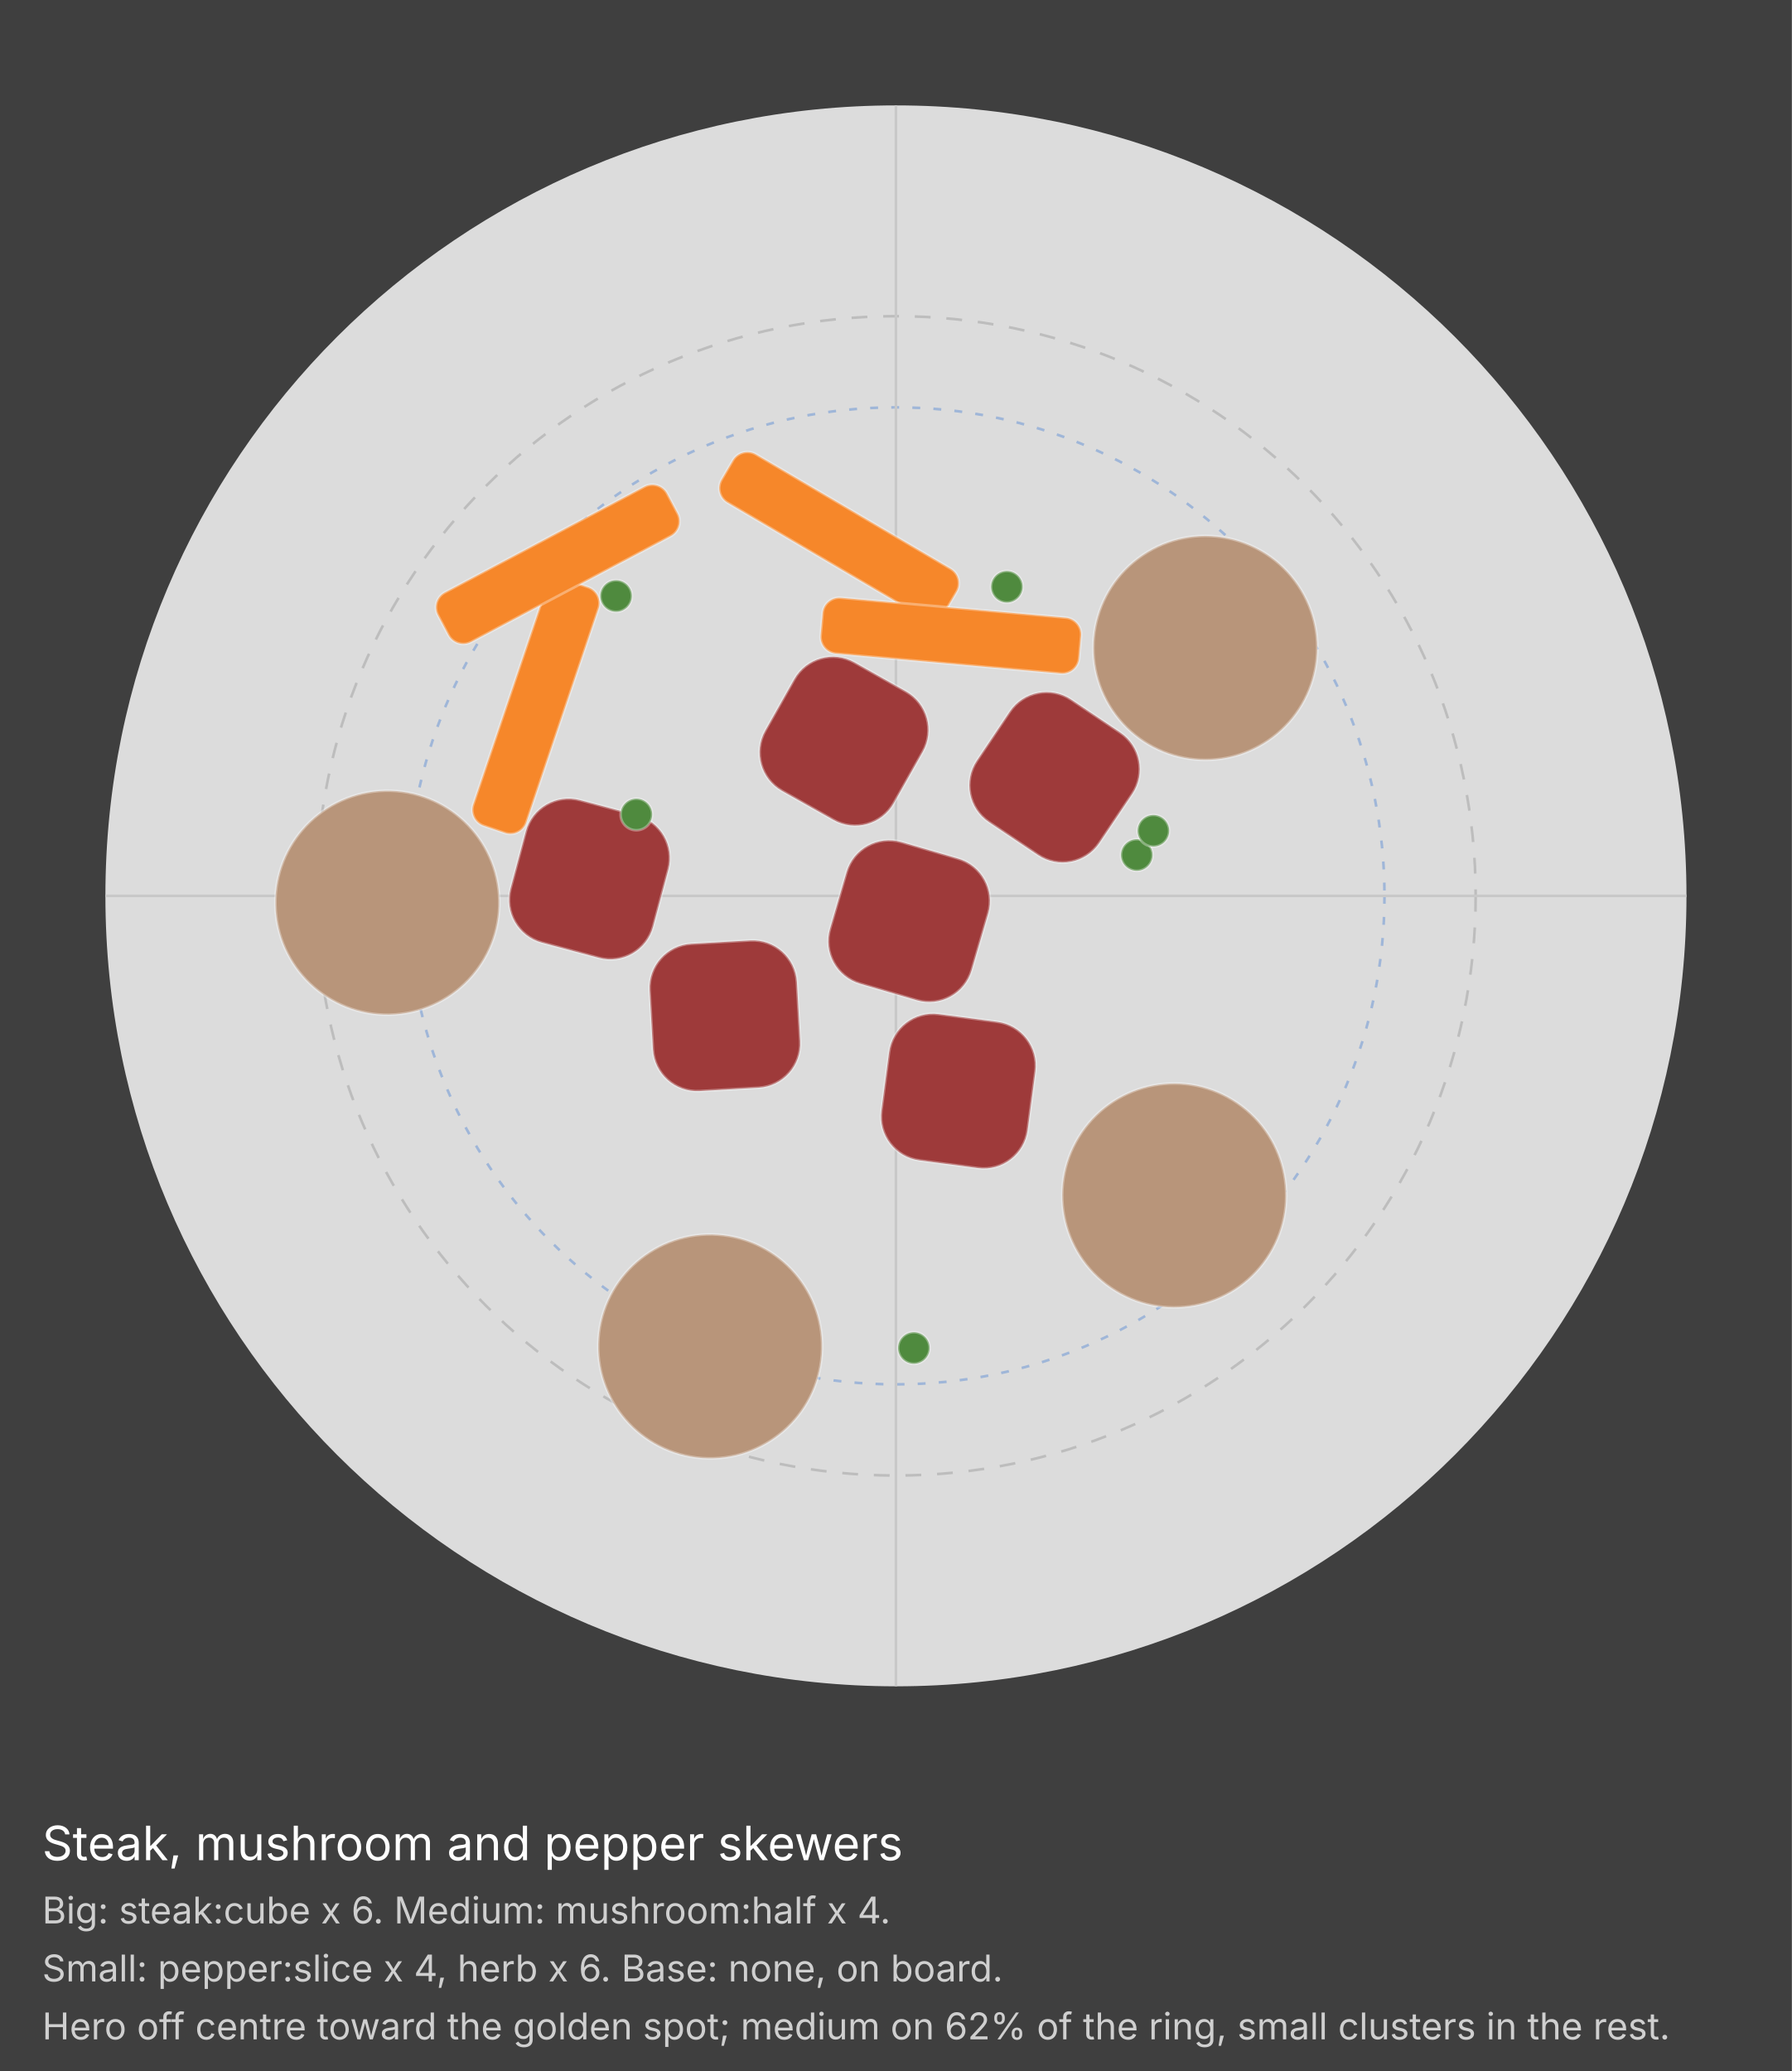
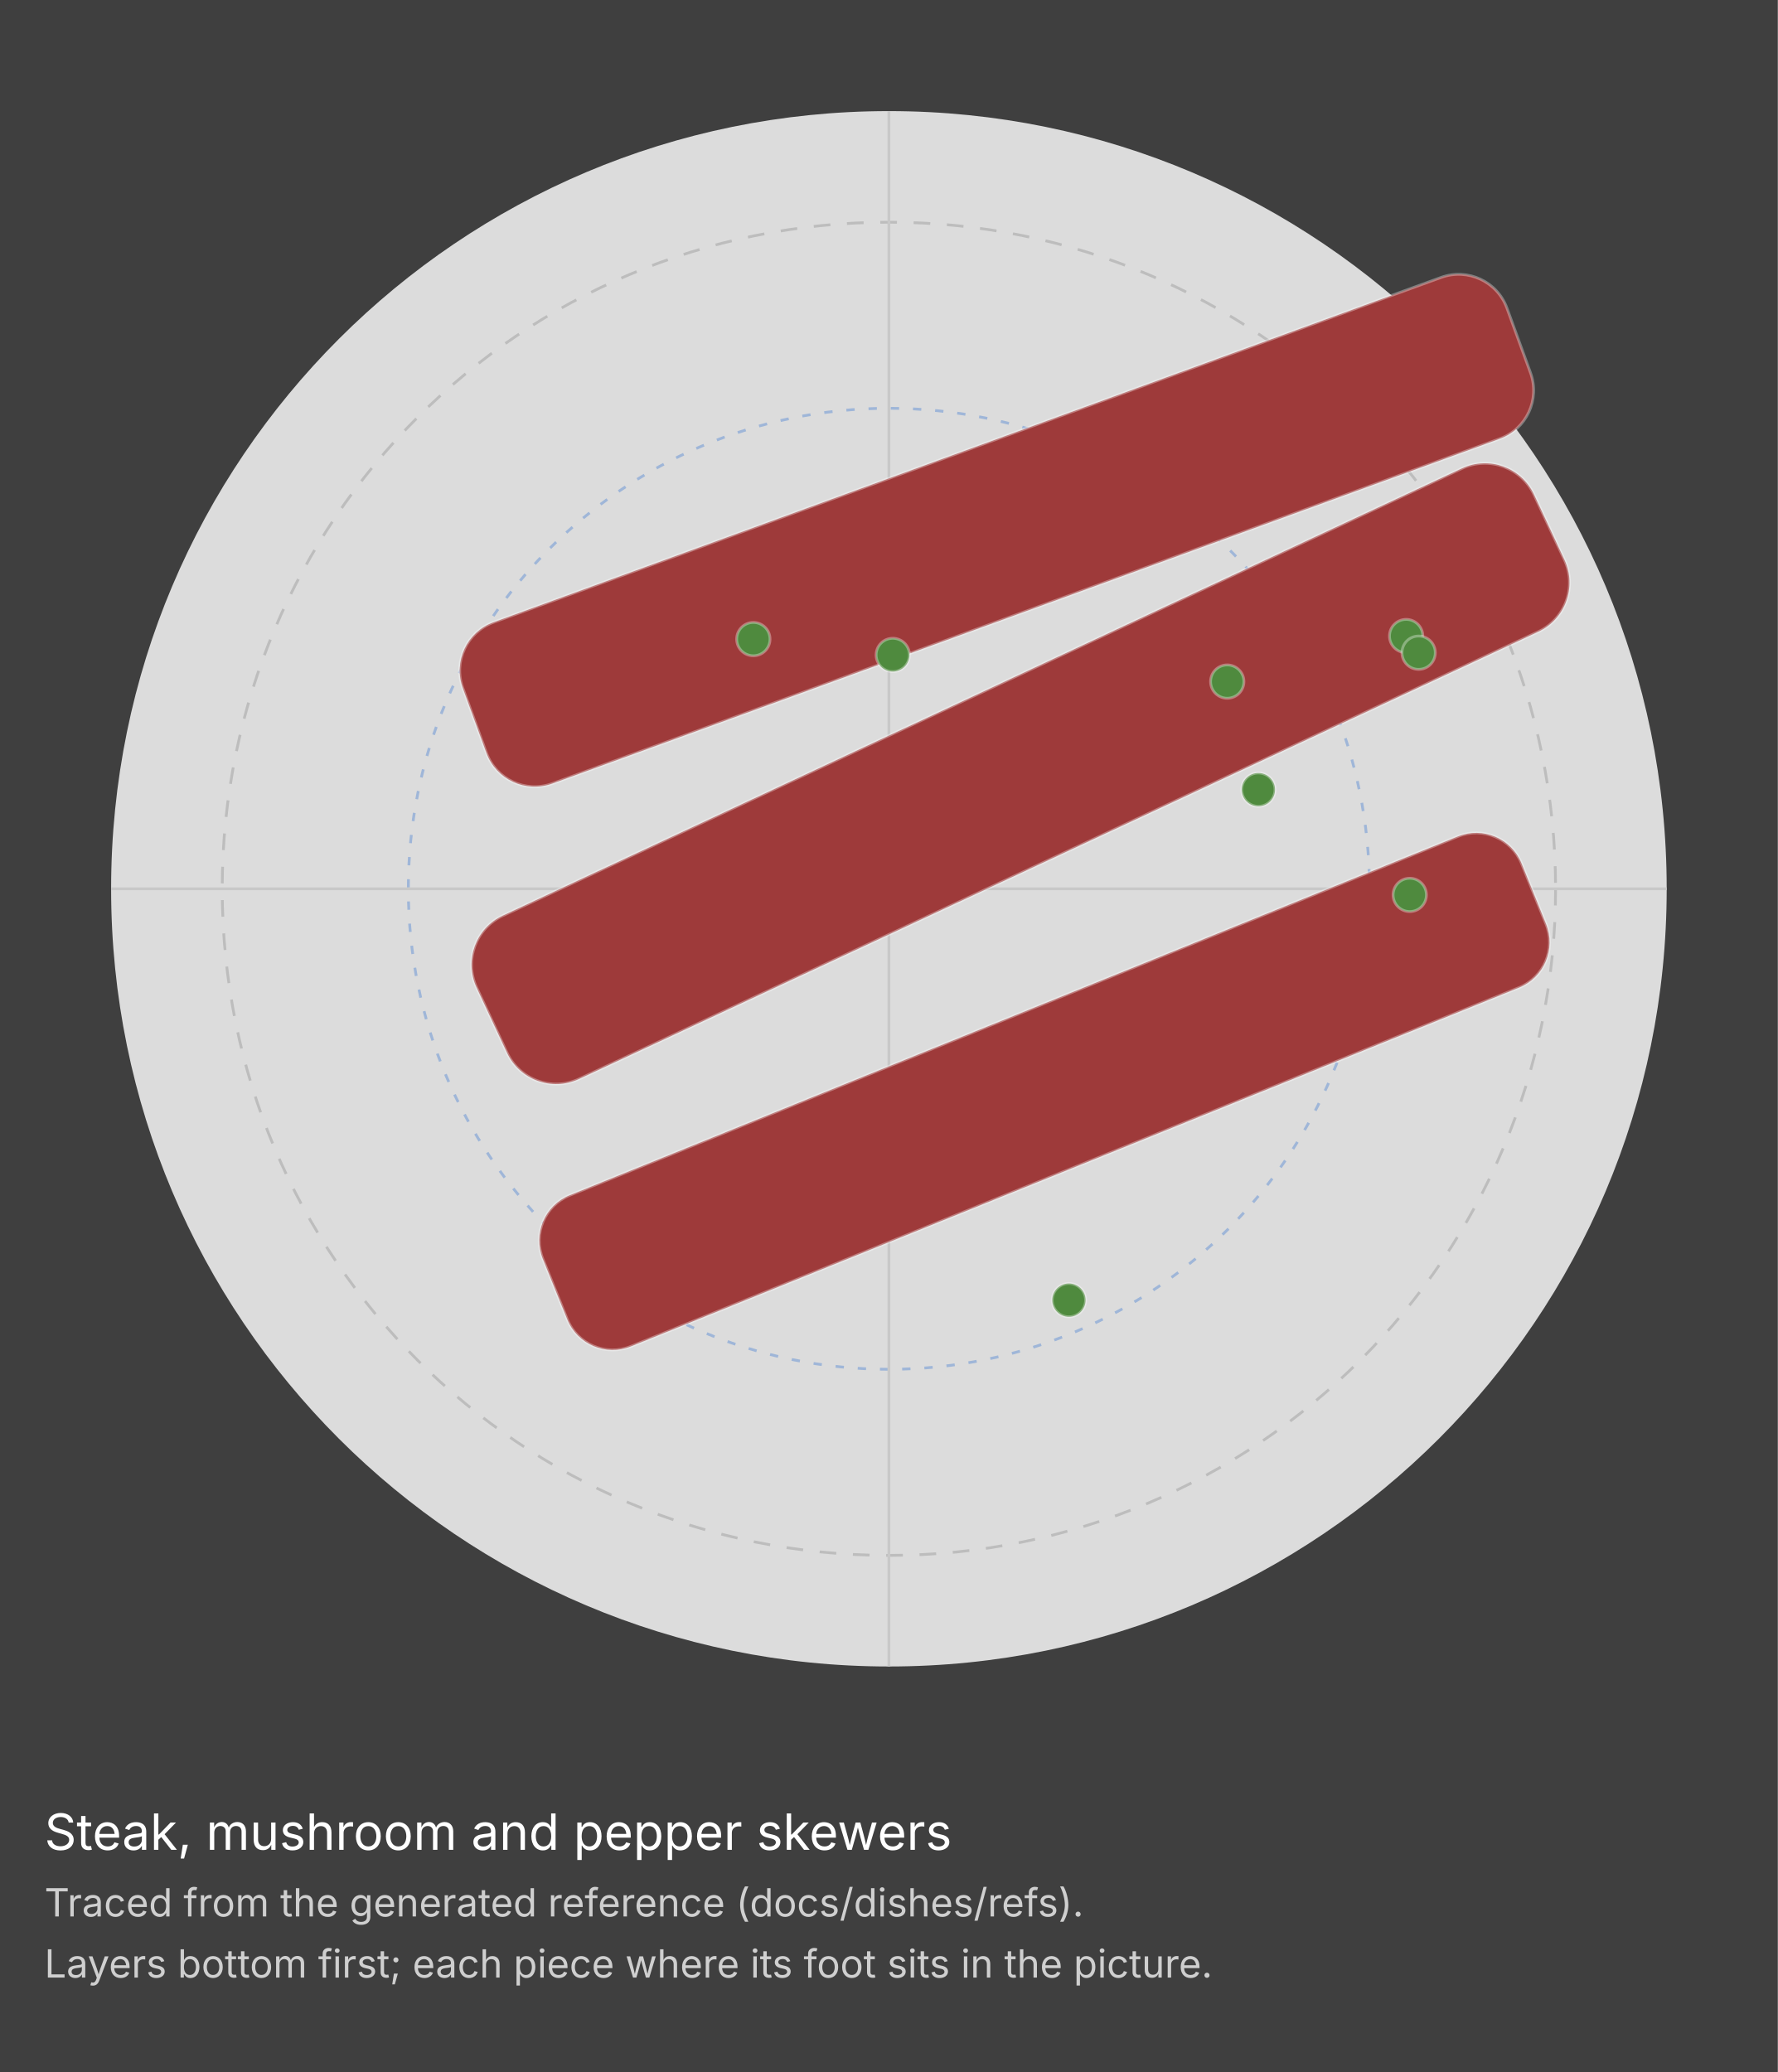
- <svg xmlns="http://www.w3.org/2000/svg" width="680" height="786">
-   <rect width="680" height="786" fill="#3f3f3f" />
-   <circle cx="340.0" cy="340.0" r="300.0" fill="#dcdcdc" />
-   <circle cx="340.0" cy="340.0" r="220.0" fill="none" stroke="#bdbdbd" stroke-dasharray="6 6" />
-   <circle cx="340.0" cy="340.0" r="185.4" fill="none" stroke="#9fb6d8" stroke-dasharray="3 5" />
-   <line x1="40.0" y1="340.0" x2="640.0" y2="340.0" stroke="#c8c8c8" />
-   <line x1="340.0" y1="40.0" x2="340.0" y2="640.0" stroke="#c8c8c8" />
-   <rect transform="translate(345.0 349.6) rotate(196.2562)" x="-28.0" y="-28.0" width="56.0" height="56.0" rx="16.8" fill="#9e3a3a" stroke="#ffffff55" />
-   <rect transform="translate(275.1 385.5) rotate(266.7711)" x="-28.0" y="-28.0" width="56.0" height="56.0" rx="16.8" fill="#9e3a3a" stroke="#ffffff55" />
-   <rect transform="translate(320.3 281.3) rotate(209.4333)" x="-28.0" y="-28.0" width="56.0" height="56.0" rx="16.8" fill="#9e3a3a" stroke="#ffffff55" />
-   <rect transform="translate(363.7 414.1) rotate(97.50647)" x="-28.0" y="-28.0" width="56.0" height="56.0" rx="16.8" fill="#9e3a3a" stroke="#ffffff55" />
-   <rect transform="translate(223.7 333.6) rotate(14.95736)" x="-28.0" y="-28.0" width="56.0" height="56.0" rx="16.8" fill="#9e3a3a" stroke="#ffffff55" />
-   <rect transform="translate(400.2 295.0) rotate(303.8795)" x="-28.0" y="-28.0" width="56.0" height="56.0" rx="16.8" fill="#9e3a3a" stroke="#ffffff55" />
-   <circle transform="translate(457.4 245.9) rotate(-33.98)" r="42.5" fill="#b8957a" stroke="#ffffff55" />
-   <circle transform="translate(445.6 453.7) rotate(34.33198)" r="42.5" fill="#b8957a" stroke="#ffffff55" />
-   <circle transform="translate(269.5 511.0) rotate(94.13249)" r="42.5" fill="#b8957a" stroke="#ffffff55" />
-   <circle transform="translate(147.0 342.6) rotate(175.8709)" r="42.5" fill="#b8957a" stroke="#ffffff55" />
-   <rect transform="translate(203.4 268.2) rotate(18.65584)" x="-10.7" y="-49.3" width="21.3" height="98.5" rx="6.4" fill="#f6872a" stroke="#ffffff55" />
-   <rect transform="translate(211.7 214.1) rotate(242.0667)" x="-10.7" y="-49.3" width="21.3" height="98.5" rx="6.4" fill="#f6872a" stroke="#ffffff55" />
-   <rect transform="translate(318.5 203.3) rotate(300.4411)" x="-10.7" y="-49.3" width="21.3" height="98.5" rx="6.4" fill="#f6872a" stroke="#ffffff55" />
-   <rect transform="translate(360.9 241.2) rotate(275.0534)" x="-10.7" y="-49.3" width="21.3" height="98.5" rx="6.4" fill="#f6872a" stroke="#ffffff55" />
-   <circle transform="translate(431.4 324.5) rotate(0)" r="6.0" fill="#4f8a3e" stroke="#ffffff55" />
-   <circle transform="translate(233.8 226.2) rotate(0)" r="6.0" fill="#4f8a3e" stroke="#ffffff55" />
-   <circle transform="translate(382.1 222.7) rotate(0)" r="6.0" fill="#4f8a3e" stroke="#ffffff55" />
-   <circle transform="translate(241.5 309.1) rotate(0)" r="6.0" fill="#4f8a3e" stroke="#ffffff55" />
-   <circle transform="translate(437.7 315.3) rotate(0)" r="6.0" fill="#4f8a3e" stroke="#ffffff55" />
-   <circle transform="translate(346.8 511.6) rotate(0)" r="6.0" fill="#4f8a3e" stroke="#ffffff55" />
-   <text x="16" y="706" fill="#ffffff" font-family="Inter, sans-serif" font-size="18">Steak, mushroom and pepper skewers</text>
-   <text x="16" y="730" fill="#cfcfcf" font-family="Inter, sans-serif" font-size="14">Big: steak:cube x 6. Medium: mushroom:half x 4.</text>
-   <text x="16" y="752" fill="#cfcfcf" font-family="Inter, sans-serif" font-size="14">Small: pepper:slice x 4, herb x 6. Base: none, on board.</text>
-   <text x="16" y="774" fill="#cfcfcf" font-family="Inter, sans-serif" font-size="14">Hero off centre toward the golden spot; medium on 62% of the ring, small clusters in the rest.</text>
+ <svg xmlns="http://www.w3.org/2000/svg" width="640" height="746">
+   <rect width="640" height="746" fill="#3f3f3f" />
+   <circle cx="320.0" cy="320.0" r="280.0" fill="#dcdcdc" />
+   <circle cx="320.0" cy="320.0" r="240.0" fill="none" stroke="#bdbdbd" stroke-dasharray="6 6" />
+   <circle cx="320.0" cy="320.0" r="173.0" fill="none" stroke="#9fb6d8" stroke-dasharray="3 5" />
+   <line x1="40.0" y1="320.0" x2="600.0" y2="320.0" stroke="#c8c8c8" />
+   <line x1="320.0" y1="40.0" x2="320.0" y2="600.0" stroke="#c8c8c8" />
+   <rect transform="translate(358.8 191.0) rotate(70)" x="-30.9" y="-200.0" width="61.8" height="400.0" rx="18.5" fill="#9e3a3a" stroke="#ffffff55" />
+   <rect transform="translate(367.4 278.6) rotate(65)" x="-32.5" y="-210.0" width="64.9" height="420.0" rx="19.5" fill="#9e3a3a" stroke="#ffffff55" />
+   <rect transform="translate(376.0 393.0) rotate(68)" x="-29.4" y="-190.0" width="58.7" height="380.0" rx="17.6" fill="#9e3a3a" stroke="#ffffff55" />
+   <circle transform="translate(506.2 229.0) rotate(0)" r="6.0" fill="#4f8a3e" stroke="#ffffff55" />
+   <circle transform="translate(321.4 235.8) rotate(0)" r="6.0" fill="#4f8a3e" stroke="#ffffff55" />
+   <circle transform="translate(507.5 322.2) rotate(0)" r="6.0" fill="#4f8a3e" stroke="#ffffff55" />
+   <circle transform="translate(271.2 230.1) rotate(0)" r="6.0" fill="#4f8a3e" stroke="#ffffff55" />
+   <circle transform="translate(441.8 245.4) rotate(0)" r="6.0" fill="#4f8a3e" stroke="#ffffff55" />
+   <circle transform="translate(453.0 284.3) rotate(0)" r="6.0" fill="#4f8a3e" stroke="#ffffff55" />
+   <circle transform="translate(384.8 468.1) rotate(0)" r="6.0" fill="#4f8a3e" stroke="#ffffff55" />
+   <circle transform="translate(510.7 235.0) rotate(0)" r="6.0" fill="#4f8a3e" stroke="#ffffff55" />
+   <text x="16" y="666" fill="#ffffff" font-family="Inter, sans-serif" font-size="18">Steak, mushroom and pepper skewers</text>
+   <text x="16" y="690" fill="#cfcfcf" font-family="Inter, sans-serif" font-size="14">Traced from the generated reference (docs/dishes/refs).</text>
+   <text x="16" y="712" fill="#cfcfcf" font-family="Inter, sans-serif" font-size="14">Layers bottom first; each piece where its foot sits in the picture.</text>
+   <text x="16" y="734" fill="#cfcfcf" font-family="Inter, sans-serif" font-size="14" />
</svg>
